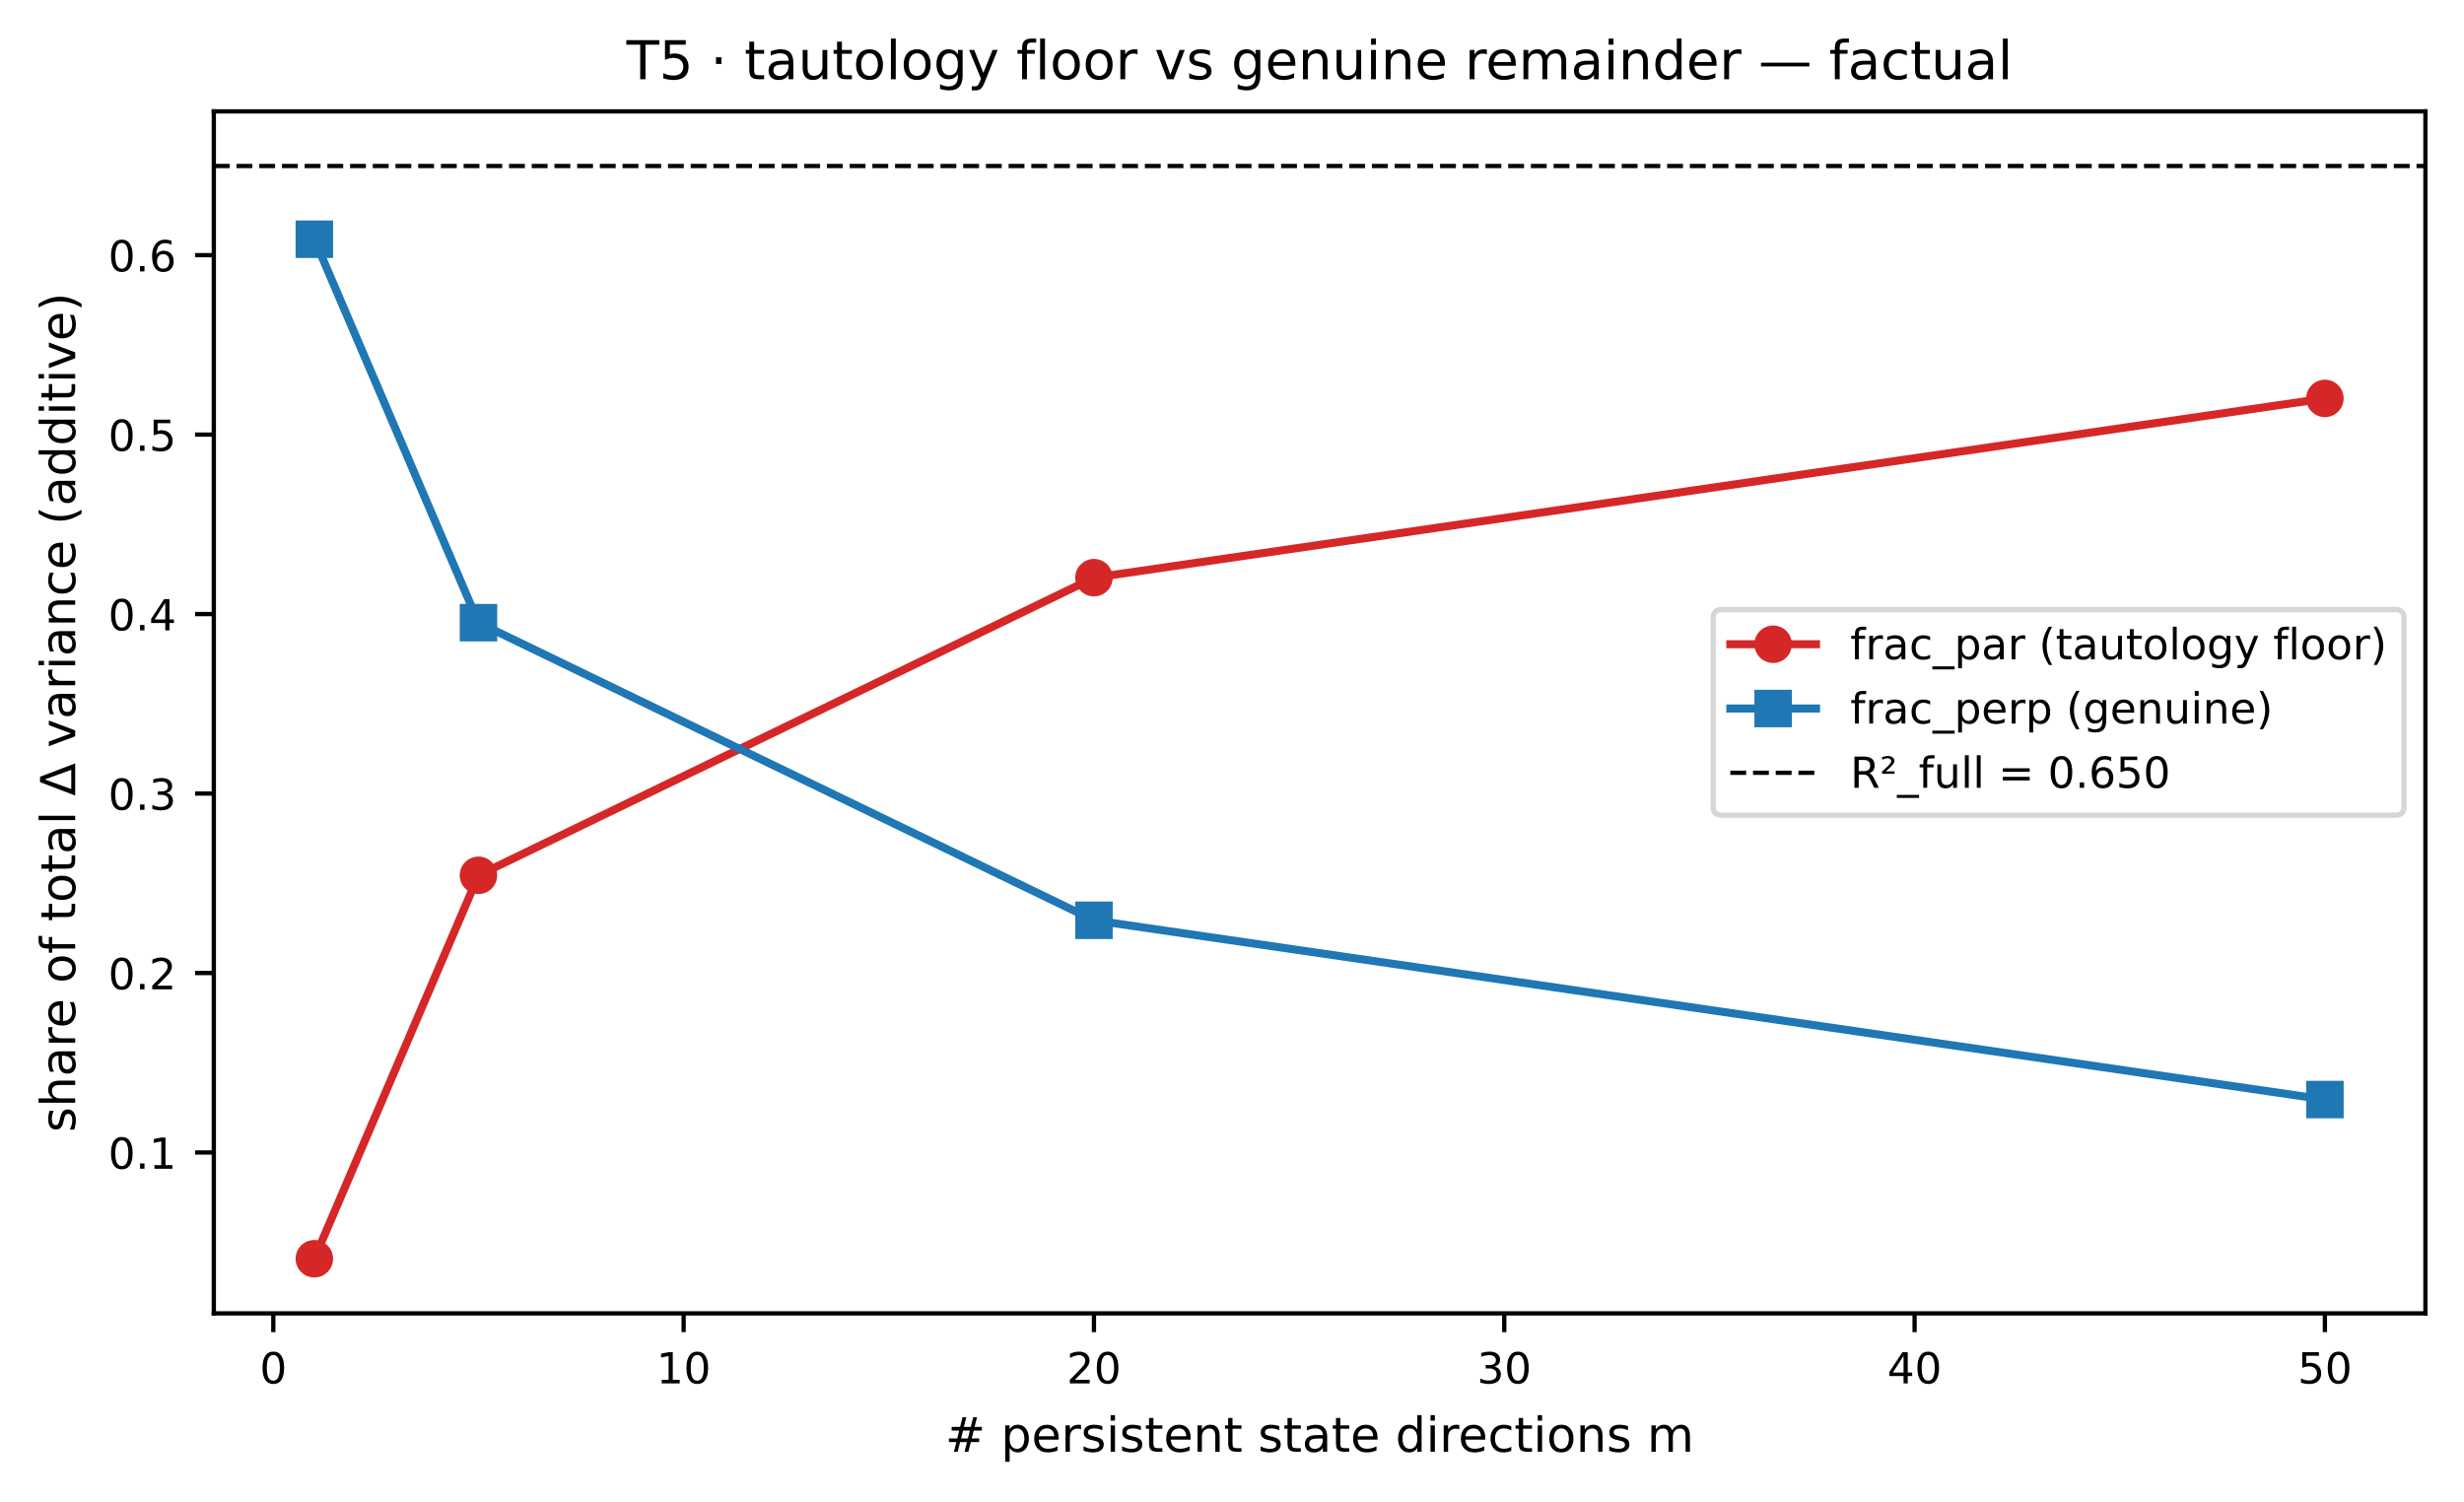
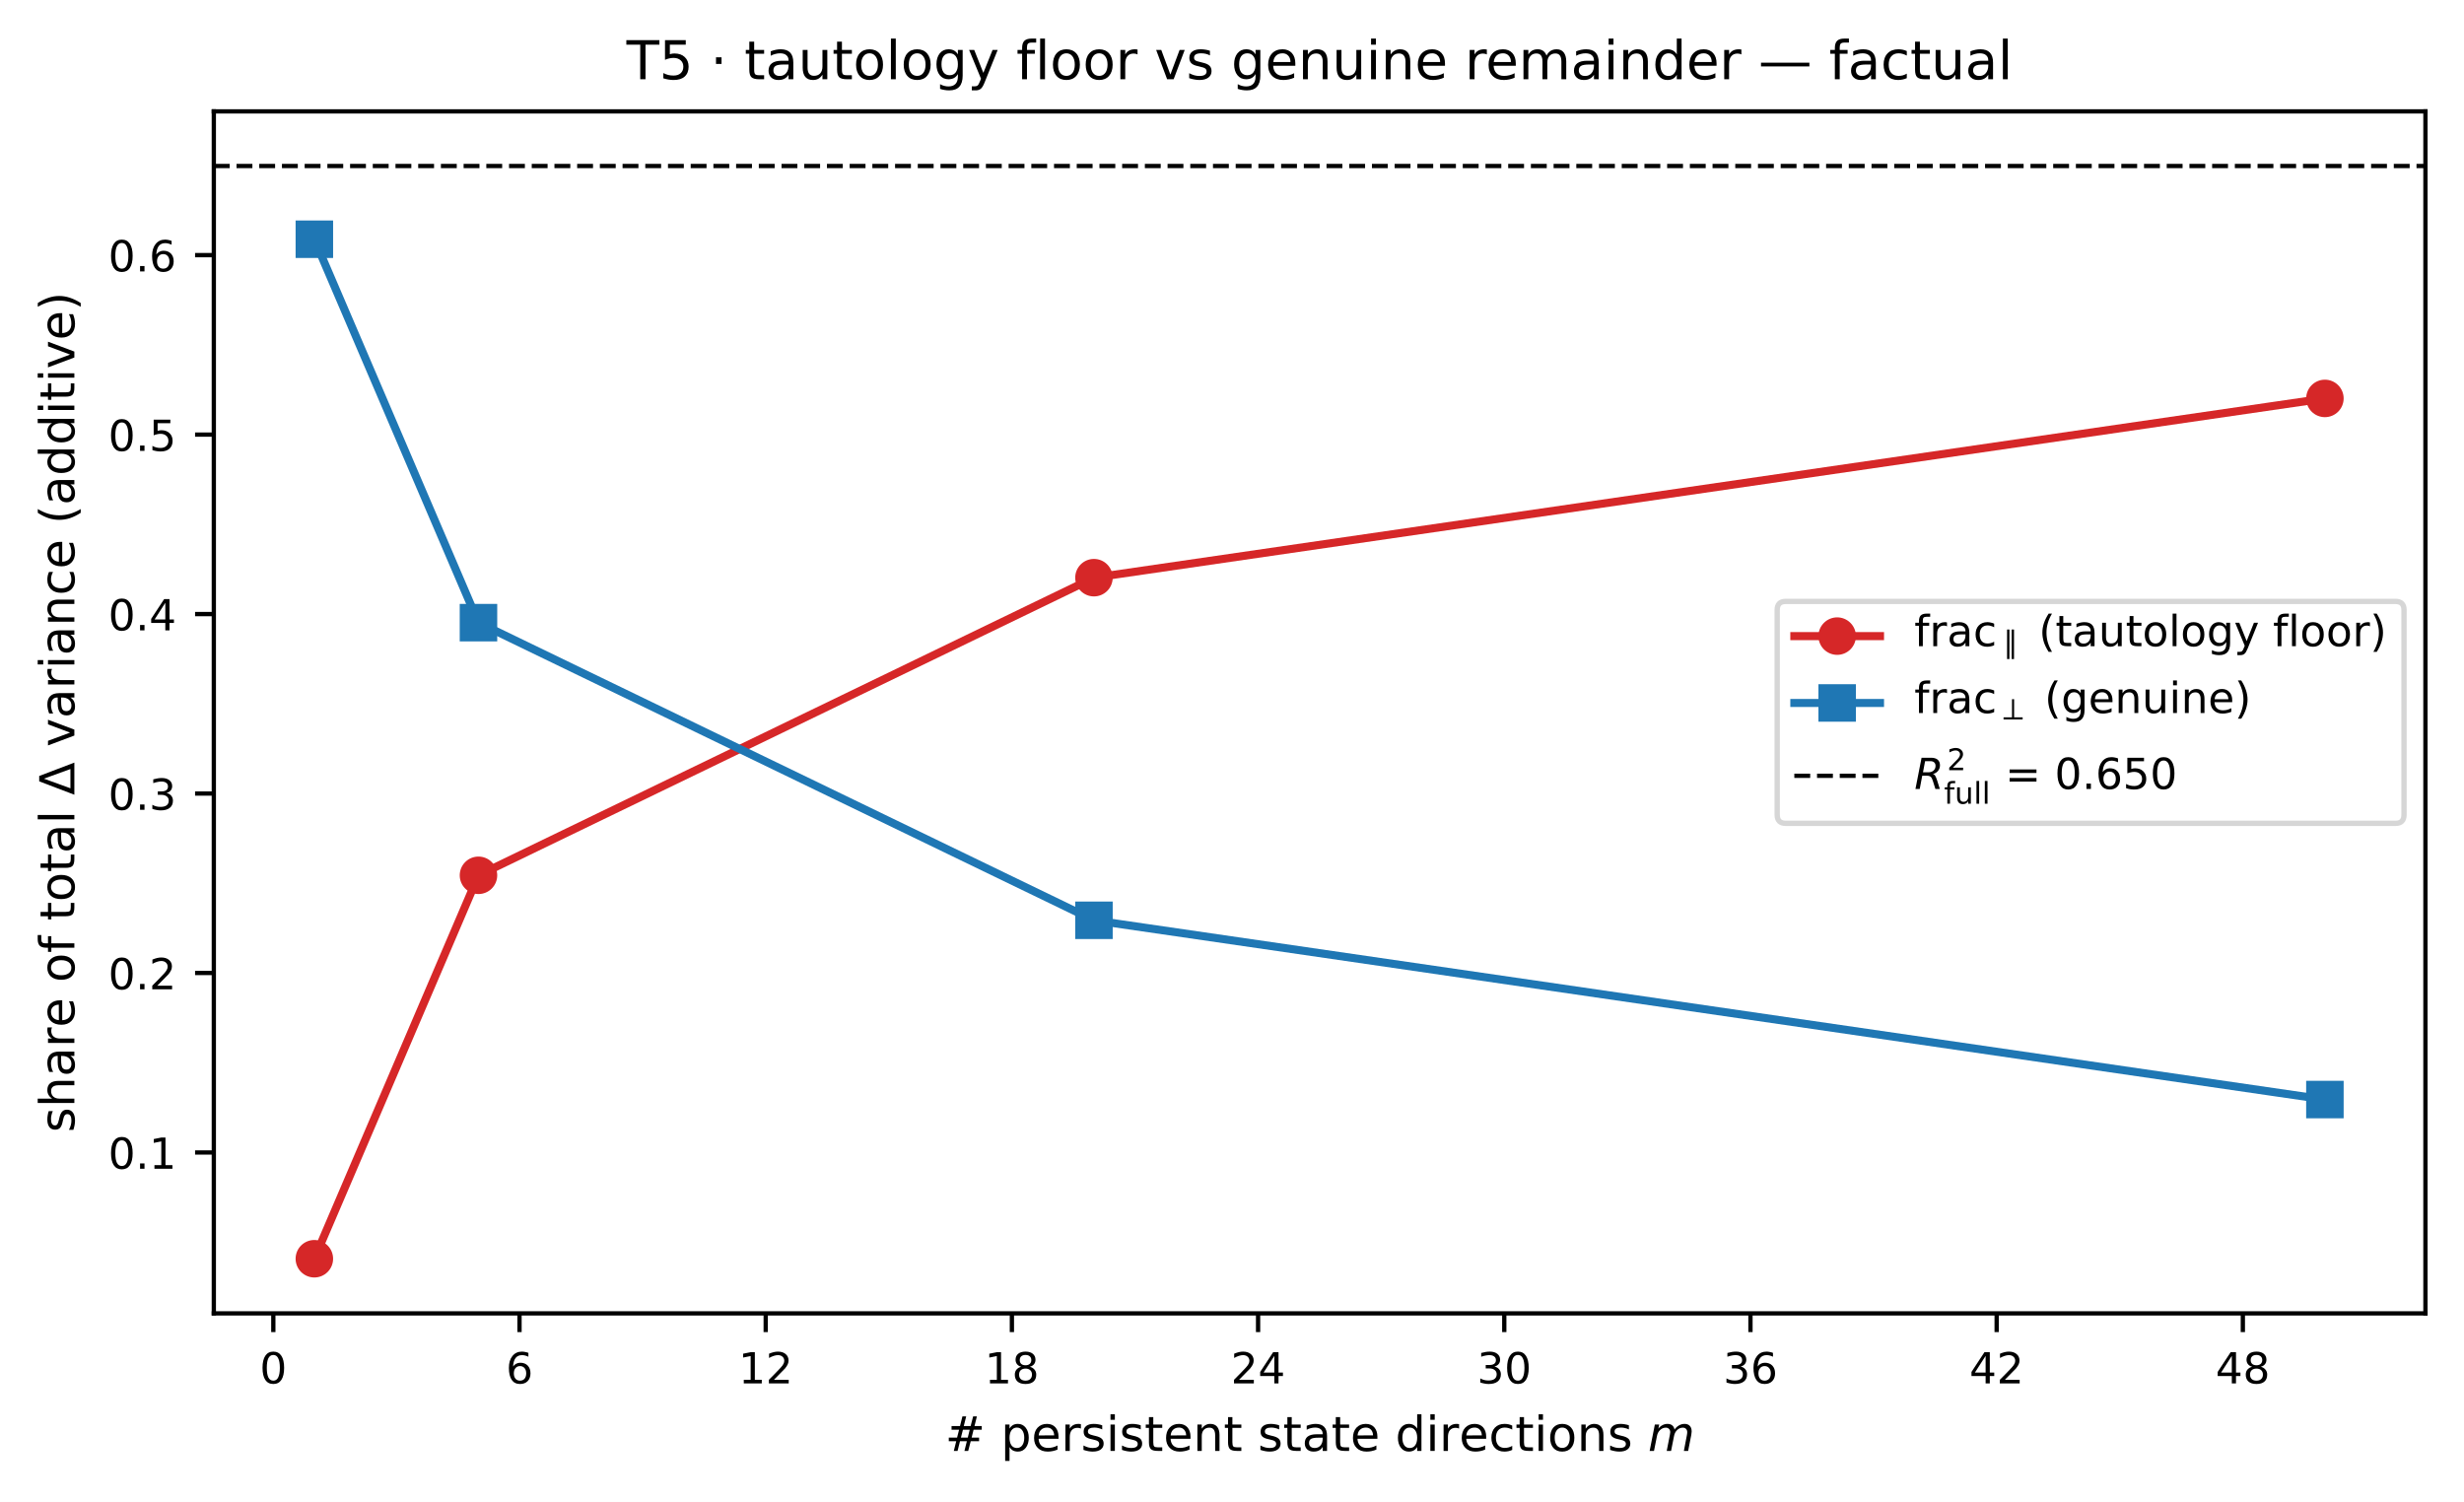
- <svg xmlns="http://www.w3.org/2000/svg" xmlns:xlink="http://www.w3.org/1999/xlink" width="460.07pt" height="280.439pt" viewBox="0 0 460.07 280.439" version="1.1">
+ <svg xmlns="http://www.w3.org/2000/svg" xmlns:xlink="http://www.w3.org/1999/xlink" width="460.072pt" height="280.441pt" viewBox="0 0 460.072 280.441" version="1.1">
  <defs>
    <style type="text/css">*{stroke-linejoin: round; stroke-linecap: butt}</style>
  </defs>
  <g id="figure_1">
    <g id="patch_1">
-       <path d="M 0 280.439  L 460.07 280.439  L 460.07 0  L 0 0  z " style="fill: #ffffff" />
+       <path d="M 0 280.441  L 460.072 280.441  L 460.072 0  L 0 0  z " style="fill: #ffffff" />
    </g>
    <g id="axes_1">
      <g id="patch_2">
-         <path d="M 39.923 245.239  L 452.87 245.239  L 452.87 20.798  L 39.923 20.798  z " style="fill: #ffffff" />
+         <path d="M 39.925 245.239  L 452.872 245.239  L 452.872 20.798  L 39.925 20.798  z " style="fill: #ffffff" />
      </g>
      <g id="matplotlib.axis_1">
        <g id="xtick_1">
          <g id="line2d_1">
            <defs>
              <path id="m513581c044" d="M 0 0  L 0 3.5  " style="stroke: #000000; stroke-width: 0.8" />
            </defs>
            <g>
-               <use xlink:href="#m513581c044" x="51.032" y="245.239" style="stroke: #000000; stroke-width: 0.8" />
+               <use xlink:href="#m513581c044" x="51.034" y="245.239" style="stroke: #000000; stroke-width: 0.8" />
            </g>
          </g>
          <g id="text_1">
-             <text style="font-size: 8px; font-family: 'DejaVu Sans', 'Bitstream Vera Sans', 'Computer Modern Sans Serif', 'Lucida Grande', 'Verdana', 'Geneva', 'Lucid', 'Arial', 'Helvetica', 'Avant Garde', sans-serif; text-anchor: middle" x="51.032" y="258.317" transform="rotate(-0 51.03217 258.3168)">0</text>
+             <text style="font-size: 8px; font-family: 'DejaVu Sans', 'Bitstream Vera Sans', 'Computer Modern Sans Serif', 'Lucida Grande', 'Verdana', 'Geneva', 'Lucid', 'Arial', 'Helvetica', 'Avant Garde', sans-serif; text-anchor: middle" x="51.034" y="258.317" transform="rotate(-0 51.03357 258.3168)">0</text>
          </g>
        </g>
        <g id="xtick_2">
          <g id="line2d_2">
            <g>
-               <use xlink:href="#m513581c044" x="127.646" y="245.239" style="stroke: #000000; stroke-width: 0.8" />
+               <use xlink:href="#m513581c044" x="97.002" y="245.239" style="stroke: #000000; stroke-width: 0.8" />
            </g>
          </g>
          <g id="text_2">
-             <text style="font-size: 8px; font-family: 'DejaVu Sans', 'Bitstream Vera Sans', 'Computer Modern Sans Serif', 'Lucida Grande', 'Verdana', 'Geneva', 'Lucid', 'Arial', 'Helvetica', 'Avant Garde', sans-serif; text-anchor: middle" x="127.646" y="258.317" transform="rotate(-0 127.6457 258.3168)">10</text>
+             <text style="font-size: 8px; font-family: 'DejaVu Sans', 'Bitstream Vera Sans', 'Computer Modern Sans Serif', 'Lucida Grande', 'Verdana', 'Geneva', 'Lucid', 'Arial', 'Helvetica', 'Avant Garde', sans-serif; text-anchor: middle" x="97.002" y="258.317" transform="rotate(-0 97.0017 258.3168)">6</text>
          </g>
        </g>
        <g id="xtick_3">
          <g id="line2d_3">
            <g>
-               <use xlink:href="#m513581c044" x="204.259" y="245.239" style="stroke: #000000; stroke-width: 0.8" />
+               <use xlink:href="#m513581c044" x="142.97" y="245.239" style="stroke: #000000; stroke-width: 0.8" />
            </g>
          </g>
          <g id="text_3">
-             <text style="font-size: 8px; font-family: 'DejaVu Sans', 'Bitstream Vera Sans', 'Computer Modern Sans Serif', 'Lucida Grande', 'Verdana', 'Geneva', 'Lucid', 'Arial', 'Helvetica', 'Avant Garde', sans-serif; text-anchor: middle" x="204.259" y="258.317" transform="rotate(-0 204.2592 258.3168)">20</text>
+             <text style="font-size: 8px; font-family: 'DejaVu Sans', 'Bitstream Vera Sans', 'Computer Modern Sans Serif', 'Lucida Grande', 'Verdana', 'Geneva', 'Lucid', 'Arial', 'Helvetica', 'Avant Garde', sans-serif; text-anchor: middle" x="142.97" y="258.317" transform="rotate(-0 142.9698 258.3168)">12</text>
          </g>
        </g>
        <g id="xtick_4">
          <g id="line2d_4">
            <g>
-               <use xlink:href="#m513581c044" x="280.873" y="245.239" style="stroke: #000000; stroke-width: 0.8" />
+               <use xlink:href="#m513581c044" x="188.938" y="245.239" style="stroke: #000000; stroke-width: 0.8" />
            </g>
          </g>
          <g id="text_4">
-             <text style="font-size: 8px; font-family: 'DejaVu Sans', 'Bitstream Vera Sans', 'Computer Modern Sans Serif', 'Lucida Grande', 'Verdana', 'Geneva', 'Lucid', 'Arial', 'Helvetica', 'Avant Garde', sans-serif; text-anchor: middle" x="280.873" y="258.317" transform="rotate(-0 280.8728 258.3168)">30</text>
+             <text style="font-size: 8px; font-family: 'DejaVu Sans', 'Bitstream Vera Sans', 'Computer Modern Sans Serif', 'Lucida Grande', 'Verdana', 'Geneva', 'Lucid', 'Arial', 'Helvetica', 'Avant Garde', sans-serif; text-anchor: middle" x="188.938" y="258.317" transform="rotate(-0 188.9379 258.3168)">18</text>
          </g>
        </g>
        <g id="xtick_5">
          <g id="line2d_5">
            <g>
-               <use xlink:href="#m513581c044" x="357.486" y="245.239" style="stroke: #000000; stroke-width: 0.8" />
+               <use xlink:href="#m513581c044" x="234.906" y="245.239" style="stroke: #000000; stroke-width: 0.8" />
            </g>
          </g>
          <g id="text_5">
-             <text style="font-size: 8px; font-family: 'DejaVu Sans', 'Bitstream Vera Sans', 'Computer Modern Sans Serif', 'Lucida Grande', 'Verdana', 'Geneva', 'Lucid', 'Arial', 'Helvetica', 'Avant Garde', sans-serif; text-anchor: middle" x="357.486" y="258.317" transform="rotate(-0 357.4863 258.3168)">40</text>
+             <text style="font-size: 8px; font-family: 'DejaVu Sans', 'Bitstream Vera Sans', 'Computer Modern Sans Serif', 'Lucida Grande', 'Verdana', 'Geneva', 'Lucid', 'Arial', 'Helvetica', 'Avant Garde', sans-serif; text-anchor: middle" x="234.906" y="258.317" transform="rotate(-0 234.9061 258.3168)">24</text>
          </g>
        </g>
        <g id="xtick_6">
          <g id="line2d_6">
            <g>
-               <use xlink:href="#m513581c044" x="434.1" y="245.239" style="stroke: #000000; stroke-width: 0.8" />
+               <use xlink:href="#m513581c044" x="280.874" y="245.239" style="stroke: #000000; stroke-width: 0.8" />
            </g>
          </g>
          <g id="text_6">
-             <text style="font-size: 8px; font-family: 'DejaVu Sans', 'Bitstream Vera Sans', 'Computer Modern Sans Serif', 'Lucida Grande', 'Verdana', 'Geneva', 'Lucid', 'Arial', 'Helvetica', 'Avant Garde', sans-serif; text-anchor: middle" x="434.1" y="258.317" transform="rotate(-0 434.0999 258.3168)">50</text>
-           </g>
-         </g>
-         <g id="text_7">
-           <text style="font-size: 9px; font-family: 'DejaVu Sans', 'Bitstream Vera Sans', 'Computer Modern Sans Serif', 'Lucida Grande', 'Verdana', 'Geneva', 'Lucid', 'Arial', 'Helvetica', 'Avant Garde', sans-serif; text-anchor: middle" x="246.397" y="271.077" transform="rotate(-0 246.3967 271.0773)"># persistent state directions m</text>
+             <text style="font-size: 8px; font-family: 'DejaVu Sans', 'Bitstream Vera Sans', 'Computer Modern Sans Serif', 'Lucida Grande', 'Verdana', 'Geneva', 'Lucid', 'Arial', 'Helvetica', 'Avant Garde', sans-serif; text-anchor: middle" x="280.874" y="258.317" transform="rotate(-0 280.8742 258.3168)">30</text>
+           </g>
+         </g>
+         <g id="xtick_7">
+           <g id="line2d_7">
+             <g>
+               <use xlink:href="#m513581c044" x="326.842" y="245.239" style="stroke: #000000; stroke-width: 0.8" />
+             </g>
+           </g>
+           <g id="text_7">
+             <text style="font-size: 8px; font-family: 'DejaVu Sans', 'Bitstream Vera Sans', 'Computer Modern Sans Serif', 'Lucida Grande', 'Verdana', 'Geneva', 'Lucid', 'Arial', 'Helvetica', 'Avant Garde', sans-serif; text-anchor: middle" x="326.842" y="258.317" transform="rotate(-0 326.8423 258.3168)">36</text>
+           </g>
+         </g>
+         <g id="xtick_8">
+           <g id="line2d_8">
+             <g>
+               <use xlink:href="#m513581c044" x="372.81" y="245.239" style="stroke: #000000; stroke-width: 0.8" />
+             </g>
+           </g>
+           <g id="text_8">
+             <text style="font-size: 8px; font-family: 'DejaVu Sans', 'Bitstream Vera Sans', 'Computer Modern Sans Serif', 'Lucida Grande', 'Verdana', 'Geneva', 'Lucid', 'Arial', 'Helvetica', 'Avant Garde', sans-serif; text-anchor: middle" x="372.81" y="258.317" transform="rotate(-0 372.8104 258.3168)">42</text>
+           </g>
+         </g>
+         <g id="xtick_9">
+           <g id="line2d_9">
+             <g>
+               <use xlink:href="#m513581c044" x="418.779" y="245.239" style="stroke: #000000; stroke-width: 0.8" />
+             </g>
+           </g>
+           <g id="text_9">
+             <text style="font-size: 8px; font-family: 'DejaVu Sans', 'Bitstream Vera Sans', 'Computer Modern Sans Serif', 'Lucida Grande', 'Verdana', 'Geneva', 'Lucid', 'Arial', 'Helvetica', 'Avant Garde', sans-serif; text-anchor: middle" x="418.779" y="258.317" transform="rotate(-0 418.7786 258.3168)">48</text>
+           </g>
+         </g>
+         <g id="text_10">
+           <g transform="translate(176.4681 271.0787)">
+             <text>
+               <tspan x="0" y="-0.156" style="font-size: 9px; font-family: 'DejaVu Sans'">#</tspan>
+               <tspan x="7.541" y="-0.156" style="font-size: 9px; font-family: 'DejaVu Sans'"> </tspan>
+               <tspan x="10.402" y="-0.156" style="font-size: 9px; font-family: 'DejaVu Sans'">p</tspan>
+               <tspan x="16.115" y="-0.156" style="font-size: 9px; font-family: 'DejaVu Sans'">e</tspan>
+               <tspan x="21.652" y="-0.156" style="font-size: 9px; font-family: 'DejaVu Sans'">r</tspan>
+               <tspan x="25.352" y="-0.156" style="font-size: 9px; font-family: 'DejaVu Sans'">s</tspan>
+               <tspan x="30.041" y="-0.156" style="font-size: 9px; font-family: 'DejaVu Sans'">i</tspan>
+               <tspan x="32.542" y="-0.156" style="font-size: 9px; font-family: 'DejaVu Sans'">s</tspan>
+               <tspan x="37.23" y="-0.156" style="font-size: 9px; font-family: 'DejaVu Sans'">t</tspan>
+               <tspan x="40.759" y="-0.156" style="font-size: 9px; font-family: 'DejaVu Sans'">e</tspan>
+               <tspan x="46.296" y="-0.156" style="font-size: 9px; font-family: 'DejaVu Sans'">n</tspan>
+               <tspan x="52" y="-0.156" style="font-size: 9px; font-family: 'DejaVu Sans'">t</tspan>
+               <tspan x="55.529" y="-0.156" style="font-size: 9px; font-family: 'DejaVu Sans'"> </tspan>
+               <tspan x="58.39" y="-0.156" style="font-size: 9px; font-family: 'DejaVu Sans'">s</tspan>
+               <tspan x="63.079" y="-0.156" style="font-size: 9px; font-family: 'DejaVu Sans'">t</tspan>
+               <tspan x="66.608" y="-0.156" style="font-size: 9px; font-family: 'DejaVu Sans'">a</tspan>
+               <tspan x="72.123" y="-0.156" style="font-size: 9px; font-family: 'DejaVu Sans'">t</tspan>
+               <tspan x="75.652" y="-0.156" style="font-size: 9px; font-family: 'DejaVu Sans'">e</tspan>
+               <tspan x="81.189" y="-0.156" style="font-size: 9px; font-family: 'DejaVu Sans'"> </tspan>
+               <tspan x="84.05" y="-0.156" style="font-size: 9px; font-family: 'DejaVu Sans'">d</tspan>
+               <tspan x="89.763" y="-0.156" style="font-size: 9px; font-family: 'DejaVu Sans'">i</tspan>
+               <tspan x="92.263" y="-0.156" style="font-size: 9px; font-family: 'DejaVu Sans'">r</tspan>
+               <tspan x="95.963" y="-0.156" style="font-size: 9px; font-family: 'DejaVu Sans'">e</tspan>
+               <tspan x="101.5" y="-0.156" style="font-size: 9px; font-family: 'DejaVu Sans'">c</tspan>
+               <tspan x="106.449" y="-0.156" style="font-size: 9px; font-family: 'DejaVu Sans'">t</tspan>
+               <tspan x="109.978" y="-0.156" style="font-size: 9px; font-family: 'DejaVu Sans'">i</tspan>
+               <tspan x="112.478" y="-0.156" style="font-size: 9px; font-family: 'DejaVu Sans'">o</tspan>
+               <tspan x="117.984" y="-0.156" style="font-size: 9px; font-family: 'DejaVu Sans'">n</tspan>
+               <tspan x="123.688" y="-0.156" style="font-size: 9px; font-family: 'DejaVu Sans'">s</tspan>
+               <tspan x="128.377" y="-0.156" style="font-size: 9px; font-family: 'DejaVu Sans'"> </tspan>
+               <tspan x="131.238" y="-0.156" style="font-style: oblique; font-size: 9px; font-family: 'DejaVu Sans'">m</tspan>
+             </text>
+           </g>
        </g>
      </g>
      <g id="matplotlib.axis_2">
        <g id="ytick_1">
-           <g id="line2d_7">
+           <g id="line2d_10">
            <defs>
              <path id="m32dd1cf0d6" d="M 0 0  L -3.5 0  " style="stroke: #000000; stroke-width: 0.8" />
            </defs>
            <g>
-               <use xlink:href="#m32dd1cf0d6" x="39.923" y="215.196" style="stroke: #000000; stroke-width: 0.8" />
-             </g>
-           </g>
-           <g id="text_8">
-             <text style="font-size: 8px; font-family: 'DejaVu Sans', 'Bitstream Vera Sans', 'Computer Modern Sans Serif', 'Lucida Grande', 'Verdana', 'Geneva', 'Lucid', 'Arial', 'Helvetica', 'Avant Garde', sans-serif; text-anchor: end" x="32.923" y="218.235" transform="rotate(-0 32.9232 218.2346)">0.1</text>
+               <use xlink:href="#m32dd1cf0d6" x="39.925" y="215.196" style="stroke: #000000; stroke-width: 0.8" />
+             </g>
+           </g>
+           <g id="text_11">
+             <text style="font-size: 8px; font-family: 'DejaVu Sans', 'Bitstream Vera Sans', 'Computer Modern Sans Serif', 'Lucida Grande', 'Verdana', 'Geneva', 'Lucid', 'Arial', 'Helvetica', 'Avant Garde', sans-serif; text-anchor: end" x="32.925" y="218.235" transform="rotate(-0 32.92461 218.2346)">0.1</text>
          </g>
        </g>
        <g id="ytick_2">
-           <g id="line2d_8">
-             <g>
-               <use xlink:href="#m32dd1cf0d6" x="39.923" y="181.684" style="stroke: #000000; stroke-width: 0.8" />
-             </g>
-           </g>
-           <g id="text_9">
-             <text style="font-size: 8px; font-family: 'DejaVu Sans', 'Bitstream Vera Sans', 'Computer Modern Sans Serif', 'Lucida Grande', 'Verdana', 'Geneva', 'Lucid', 'Arial', 'Helvetica', 'Avant Garde', sans-serif; text-anchor: end" x="32.923" y="184.723" transform="rotate(-0 32.9232 184.7234)">0.2</text>
+           <g id="line2d_11">
+             <g>
+               <use xlink:href="#m32dd1cf0d6" x="39.925" y="181.684" style="stroke: #000000; stroke-width: 0.8" />
+             </g>
+           </g>
+           <g id="text_12">
+             <text style="font-size: 8px; font-family: 'DejaVu Sans', 'Bitstream Vera Sans', 'Computer Modern Sans Serif', 'Lucida Grande', 'Verdana', 'Geneva', 'Lucid', 'Arial', 'Helvetica', 'Avant Garde', sans-serif; text-anchor: end" x="32.925" y="184.723" transform="rotate(-0 32.92461 184.7234)">0.2</text>
          </g>
        </g>
        <g id="ytick_3">
-           <g id="line2d_9">
-             <g>
-               <use xlink:href="#m32dd1cf0d6" x="39.923" y="148.173" style="stroke: #000000; stroke-width: 0.8" />
-             </g>
-           </g>
-           <g id="text_10">
-             <text style="font-size: 8px; font-family: 'DejaVu Sans', 'Bitstream Vera Sans', 'Computer Modern Sans Serif', 'Lucida Grande', 'Verdana', 'Geneva', 'Lucid', 'Arial', 'Helvetica', 'Avant Garde', sans-serif; text-anchor: end" x="32.923" y="151.212" transform="rotate(-0 32.9232 151.2123)">0.3</text>
+           <g id="line2d_12">
+             <g>
+               <use xlink:href="#m32dd1cf0d6" x="39.925" y="148.173" style="stroke: #000000; stroke-width: 0.8" />
+             </g>
+           </g>
+           <g id="text_13">
+             <text style="font-size: 8px; font-family: 'DejaVu Sans', 'Bitstream Vera Sans', 'Computer Modern Sans Serif', 'Lucida Grande', 'Verdana', 'Geneva', 'Lucid', 'Arial', 'Helvetica', 'Avant Garde', sans-serif; text-anchor: end" x="32.925" y="151.212" transform="rotate(-0 32.92461 151.2123)">0.3</text>
          </g>
        </g>
        <g id="ytick_4">
-           <g id="line2d_10">
-             <g>
-               <use xlink:href="#m32dd1cf0d6" x="39.923" y="114.662" style="stroke: #000000; stroke-width: 0.8" />
-             </g>
-           </g>
-           <g id="text_11">
-             <text style="font-size: 8px; font-family: 'DejaVu Sans', 'Bitstream Vera Sans', 'Computer Modern Sans Serif', 'Lucida Grande', 'Verdana', 'Geneva', 'Lucid', 'Arial', 'Helvetica', 'Avant Garde', sans-serif; text-anchor: end" x="32.923" y="117.701" transform="rotate(-0 32.9232 117.7012)">0.4</text>
+           <g id="line2d_13">
+             <g>
+               <use xlink:href="#m32dd1cf0d6" x="39.925" y="114.662" style="stroke: #000000; stroke-width: 0.8" />
+             </g>
+           </g>
+           <g id="text_14">
+             <text style="font-size: 8px; font-family: 'DejaVu Sans', 'Bitstream Vera Sans', 'Computer Modern Sans Serif', 'Lucida Grande', 'Verdana', 'Geneva', 'Lucid', 'Arial', 'Helvetica', 'Avant Garde', sans-serif; text-anchor: end" x="32.925" y="117.701" transform="rotate(-0 32.92461 117.7012)">0.4</text>
          </g>
        </g>
        <g id="ytick_5">
-           <g id="line2d_11">
-             <g>
-               <use xlink:href="#m32dd1cf0d6" x="39.923" y="81.151" style="stroke: #000000; stroke-width: 0.8" />
-             </g>
-           </g>
-           <g id="text_12">
-             <text style="font-size: 8px; font-family: 'DejaVu Sans', 'Bitstream Vera Sans', 'Computer Modern Sans Serif', 'Lucida Grande', 'Verdana', 'Geneva', 'Lucid', 'Arial', 'Helvetica', 'Avant Garde', sans-serif; text-anchor: end" x="32.923" y="84.19" transform="rotate(-0 32.9232 84.19001)">0.5</text>
+           <g id="line2d_14">
+             <g>
+               <use xlink:href="#m32dd1cf0d6" x="39.925" y="81.151" style="stroke: #000000; stroke-width: 0.8" />
+             </g>
+           </g>
+           <g id="text_15">
+             <text style="font-size: 8px; font-family: 'DejaVu Sans', 'Bitstream Vera Sans', 'Computer Modern Sans Serif', 'Lucida Grande', 'Verdana', 'Geneva', 'Lucid', 'Arial', 'Helvetica', 'Avant Garde', sans-serif; text-anchor: end" x="32.925" y="84.19" transform="rotate(-0 32.92461 84.19001)">0.5</text>
          </g>
        </g>
        <g id="ytick_6">
-           <g id="line2d_12">
-             <g>
-               <use xlink:href="#m32dd1cf0d6" x="39.923" y="47.64" style="stroke: #000000; stroke-width: 0.8" />
-             </g>
-           </g>
-           <g id="text_13">
-             <text style="font-size: 8px; font-family: 'DejaVu Sans', 'Bitstream Vera Sans', 'Computer Modern Sans Serif', 'Lucida Grande', 'Verdana', 'Geneva', 'Lucid', 'Arial', 'Helvetica', 'Avant Garde', sans-serif; text-anchor: end" x="32.923" y="50.679" transform="rotate(-0 32.9232 50.67887)">0.6</text>
-           </g>
-         </g>
-         <g id="text_14">
-           <text style="font-size: 9px; font-family: 'DejaVu Sans', 'Bitstream Vera Sans', 'Computer Modern Sans Serif', 'Lucida Grande', 'Verdana', 'Geneva', 'Lucid', 'Arial', 'Helvetica', 'Avant Garde', sans-serif; text-anchor: middle" x="14.039" y="133.019" transform="rotate(-90 14.03859 133.0186)">share of total Δ variance (additive)</text>
-         </g>
-       </g>
-       <g id="line2d_13">
-         <path d="M 58.694 235.037  L 89.339 163.441  L 204.259 107.866  L 434.1 74.395  " clip-path="url(#p63bb4e5fd6)" style="fill: none; stroke: #d62728; stroke-width: 1.5; stroke-linecap: square" />
+           <g id="line2d_15">
+             <g>
+               <use xlink:href="#m32dd1cf0d6" x="39.925" y="47.64" style="stroke: #000000; stroke-width: 0.8" />
+             </g>
+           </g>
+           <g id="text_16">
+             <text style="font-size: 8px; font-family: 'DejaVu Sans', 'Bitstream Vera Sans', 'Computer Modern Sans Serif', 'Lucida Grande', 'Verdana', 'Geneva', 'Lucid', 'Arial', 'Helvetica', 'Avant Garde', sans-serif; text-anchor: end" x="32.925" y="50.679" transform="rotate(-0 32.92461 50.67887)">0.6</text>
+           </g>
+         </g>
+         <g id="text_17">
+           <g transform="translate(14.04 211.4536) rotate(-90)">
+             <text>
+               <tspan x="0" y="-0.156" style="font-size: 9px; font-family: 'DejaVu Sans'">s</tspan>
+               <tspan x="4.689" y="-0.156" style="font-size: 9px; font-family: 'DejaVu Sans'">h</tspan>
+               <tspan x="10.393" y="-0.156" style="font-size: 9px; font-family: 'DejaVu Sans'">a</tspan>
+               <tspan x="15.908" y="-0.156" style="font-size: 9px; font-family: 'DejaVu Sans'">r</tspan>
+               <tspan x="19.608" y="-0.156" style="font-size: 9px; font-family: 'DejaVu Sans'">e</tspan>
+               <tspan x="25.146" y="-0.156" style="font-size: 9px; font-family: 'DejaVu Sans'"> </tspan>
+               <tspan x="28.006" y="-0.156" style="font-size: 9px; font-family: 'DejaVu Sans'">o</tspan>
+               <tspan x="33.513" y="-0.156" style="font-size: 9px; font-family: 'DejaVu Sans'">f</tspan>
+               <tspan x="36.681" y="-0.156" style="font-size: 9px; font-family: 'DejaVu Sans'"> </tspan>
+               <tspan x="39.542" y="-0.156" style="font-size: 9px; font-family: 'DejaVu Sans'">t</tspan>
+               <tspan x="43.071" y="-0.156" style="font-size: 9px; font-family: 'DejaVu Sans'">o</tspan>
+               <tspan x="48.577" y="-0.156" style="font-size: 9px; font-family: 'DejaVu Sans'">t</tspan>
+               <tspan x="52.106" y="-0.156" style="font-size: 9px; font-family: 'DejaVu Sans'">a</tspan>
+               <tspan x="57.621" y="-0.156" style="font-size: 9px; font-family: 'DejaVu Sans'">l</tspan>
+               <tspan x="60.122" y="-0.156" style="font-size: 9px; font-family: 'DejaVu Sans'"> </tspan>
+               <tspan x="62.982" y="-0.156" style="font-size: 9px; font-family: 'DejaVu Sans'">Δ</tspan>
+               <tspan x="69.139" y="-0.156" style="font-size: 9px; font-family: 'DejaVu Sans'"> </tspan>
+               <tspan x="72" y="-0.156" style="font-size: 9px; font-family: 'DejaVu Sans'">v</tspan>
+               <tspan x="77.326" y="-0.156" style="font-size: 9px; font-family: 'DejaVu Sans'">a</tspan>
+               <tspan x="82.841" y="-0.156" style="font-size: 9px; font-family: 'DejaVu Sans'">r</tspan>
+               <tspan x="86.542" y="-0.156" style="font-size: 9px; font-family: 'DejaVu Sans'">i</tspan>
+               <tspan x="89.042" y="-0.156" style="font-size: 9px; font-family: 'DejaVu Sans'">a</tspan>
+               <tspan x="94.557" y="-0.156" style="font-size: 9px; font-family: 'DejaVu Sans'">n</tspan>
+               <tspan x="100.261" y="-0.156" style="font-size: 9px; font-family: 'DejaVu Sans'">c</tspan>
+               <tspan x="105.209" y="-0.156" style="font-size: 9px; font-family: 'DejaVu Sans'">e</tspan>
+               <tspan x="110.747" y="-0.156" style="font-size: 9px; font-family: 'DejaVu Sans'"> </tspan>
+               <tspan x="113.607" y="-0.156" style="font-size: 9px; font-family: 'DejaVu Sans'">(</tspan>
+               <tspan x="117.119" y="-0.156" style="font-size: 9px; font-family: 'DejaVu Sans'">a</tspan>
+               <tspan x="122.634" y="-0.156" style="font-size: 9px; font-family: 'DejaVu Sans'">d</tspan>
+               <tspan x="128.347" y="-0.156" style="font-size: 9px; font-family: 'DejaVu Sans'">d</tspan>
+               <tspan x="134.06" y="-0.156" style="font-size: 9px; font-family: 'DejaVu Sans'">i</tspan>
+               <tspan x="136.56" y="-0.156" style="font-size: 9px; font-family: 'DejaVu Sans'">t</tspan>
+               <tspan x="140.089" y="-0.156" style="font-size: 9px; font-family: 'DejaVu Sans'">i</tspan>
+               <tspan x="142.589" y="-0.156" style="font-size: 9px; font-family: 'DejaVu Sans'">v</tspan>
+               <tspan x="147.916" y="-0.156" style="font-size: 9px; font-family: 'DejaVu Sans'">e</tspan>
+               <tspan x="153.453" y="-0.156" style="font-size: 9px; font-family: 'DejaVu Sans'">)</tspan>
+             </text>
+           </g>
+         </g>
+       </g>
+       <g id="line2d_16">
+         <path d="M 58.695 235.037  L 89.34 163.441  L 204.261 107.866  L 434.101 74.395  " clip-path="url(#p4e848c7f0f)" style="fill: none; stroke: #d62728; stroke-width: 1.5; stroke-linecap: square" />
        <defs>
          <path id="m86b4db3403" d="M 0 3  C 0.796 3 1.559 2.684 2.121 2.121  C 2.684 1.559 3 0.796 3 0  C 3 -0.796 2.684 -1.559 2.121 -2.121  C 1.559 -2.684 0.796 -3 0 -3  C -0.796 -3 -1.559 -2.684 -2.121 -2.121  C -2.684 -1.559 -3 -0.796 -3 0  C -3 0.796 -2.684 1.559 -2.121 2.121  C -1.559 2.684 -0.796 3 0 3  z " style="stroke: #d62728" />
        </defs>
-         <g clip-path="url(#p63bb4e5fd6)">
-           <use xlink:href="#m86b4db3403" x="58.694" y="235.037" style="fill: #d62728; stroke: #d62728" />
-           <use xlink:href="#m86b4db3403" x="89.339" y="163.441" style="fill: #d62728; stroke: #d62728" />
-           <use xlink:href="#m86b4db3403" x="204.259" y="107.866" style="fill: #d62728; stroke: #d62728" />
-           <use xlink:href="#m86b4db3403" x="434.1" y="74.395" style="fill: #d62728; stroke: #d62728" />
-         </g>
-       </g>
-       <g id="line2d_14">
-         <path d="M 58.694 44.67  L 89.339 116.265  L 204.259 171.841  L 434.1 205.312  " clip-path="url(#p63bb4e5fd6)" style="fill: none; stroke: #1f77b4; stroke-width: 1.5; stroke-linecap: square" />
+         <g clip-path="url(#p4e848c7f0f)">
+           <use xlink:href="#m86b4db3403" x="58.695" y="235.037" style="fill: #d62728; stroke: #d62728" />
+           <use xlink:href="#m86b4db3403" x="89.34" y="163.441" style="fill: #d62728; stroke: #d62728" />
+           <use xlink:href="#m86b4db3403" x="204.261" y="107.866" style="fill: #d62728; stroke: #d62728" />
+           <use xlink:href="#m86b4db3403" x="434.101" y="74.395" style="fill: #d62728; stroke: #d62728" />
+         </g>
+       </g>
+       <g id="line2d_17">
+         <path d="M 58.695 44.67  L 89.34 116.265  L 204.261 171.841  L 434.101 205.312  " clip-path="url(#p4e848c7f0f)" style="fill: none; stroke: #1f77b4; stroke-width: 1.5; stroke-linecap: square" />
        <defs>
          <path id="m3a4099925d" d="M -3 3  L 3 3  L 3 -3  L -3 -3  z " style="stroke: #1f77b4; stroke-linejoin: miter" />
        </defs>
-         <g clip-path="url(#p63bb4e5fd6)">
-           <use xlink:href="#m3a4099925d" x="58.694" y="44.67" style="fill: #1f77b4; stroke: #1f77b4; stroke-linejoin: miter" />
-           <use xlink:href="#m3a4099925d" x="89.339" y="116.265" style="fill: #1f77b4; stroke: #1f77b4; stroke-linejoin: miter" />
-           <use xlink:href="#m3a4099925d" x="204.259" y="171.841" style="fill: #1f77b4; stroke: #1f77b4; stroke-linejoin: miter" />
-           <use xlink:href="#m3a4099925d" x="434.1" y="205.312" style="fill: #1f77b4; stroke: #1f77b4; stroke-linejoin: miter" />
-         </g>
-       </g>
-       <g id="line2d_15">
-         <path d="M 39.923 31  L 452.87 31  " clip-path="url(#p63bb4e5fd6)" style="fill: none; stroke-dasharray: 2.96,1.28; stroke-dashoffset: 0; stroke: #000000; stroke-width: 0.8" />
+         <g clip-path="url(#p4e848c7f0f)">
+           <use xlink:href="#m3a4099925d" x="58.695" y="44.67" style="fill: #1f77b4; stroke: #1f77b4; stroke-linejoin: miter" />
+           <use xlink:href="#m3a4099925d" x="89.34" y="116.265" style="fill: #1f77b4; stroke: #1f77b4; stroke-linejoin: miter" />
+           <use xlink:href="#m3a4099925d" x="204.261" y="171.841" style="fill: #1f77b4; stroke: #1f77b4; stroke-linejoin: miter" />
+           <use xlink:href="#m3a4099925d" x="434.101" y="205.312" style="fill: #1f77b4; stroke: #1f77b4; stroke-linejoin: miter" />
+         </g>
+       </g>
+       <g id="line2d_18">
+         <path d="M 39.925 31  L 452.872 31  " clip-path="url(#p4e848c7f0f)" style="fill: none; stroke-dasharray: 2.96,1.28; stroke-dashoffset: 0; stroke: #000000; stroke-width: 0.8" />
      </g>
      <g id="patch_3">
-         <path d="M 39.923 245.239  L 39.923 20.798  " style="fill: none; stroke: #000000; stroke-width: 0.8; stroke-linejoin: miter; stroke-linecap: square" />
+         <path d="M 39.925 245.239  L 39.925 20.798  " style="fill: none; stroke: #000000; stroke-width: 0.8; stroke-linejoin: miter; stroke-linecap: square" />
      </g>
      <g id="patch_4">
-         <path d="M 452.87 245.239  L 452.87 20.798  " style="fill: none; stroke: #000000; stroke-width: 0.8; stroke-linejoin: miter; stroke-linecap: square" />
+         <path d="M 452.872 245.239  L 452.872 20.798  " style="fill: none; stroke: #000000; stroke-width: 0.8; stroke-linejoin: miter; stroke-linecap: square" />
      </g>
      <g id="patch_5">
-         <path d="M 39.923 245.239  L 452.87 245.239  " style="fill: none; stroke: #000000; stroke-width: 0.8; stroke-linejoin: miter; stroke-linecap: square" />
+         <path d="M 39.925 245.239  L 452.872 245.239  " style="fill: none; stroke: #000000; stroke-width: 0.8; stroke-linejoin: miter; stroke-linecap: square" />
      </g>
      <g id="patch_6">
-         <path d="M 39.923 20.798  L 452.87 20.798  " style="fill: none; stroke: #000000; stroke-width: 0.8; stroke-linejoin: miter; stroke-linecap: square" />
-       </g>
-       <g id="text_15">
-         <text style="font-size: 10px; font-family: 'DejaVu Sans', 'Bitstream Vera Sans', 'Computer Modern Sans Serif', 'Lucida Grande', 'Verdana', 'Geneva', 'Lucid', 'Arial', 'Helvetica', 'Avant Garde', sans-serif; text-anchor: middle" x="246.397" y="14.798" transform="rotate(-0 246.3967 14.79844)">T5 · tautology floor vs genuine remainder — factual</text>
+         <path d="M 39.925 20.798  L 452.872 20.798  " style="fill: none; stroke: #000000; stroke-width: 0.8; stroke-linejoin: miter; stroke-linecap: square" />
+       </g>
+       <g id="text_18">
+         <text style="font-size: 10px; font-family: 'DejaVu Sans', 'Bitstream Vera Sans', 'Computer Modern Sans Serif', 'Lucida Grande', 'Verdana', 'Geneva', 'Lucid', 'Arial', 'Helvetica', 'Avant Garde', sans-serif; text-anchor: middle" x="246.398" y="14.798" transform="rotate(-0 246.3981 14.79844)">T5 · tautology floor vs genuine remainder — factual</text>
      </g>
      <g id="legend_1">
        <g id="patch_7">
-           <path d="M 321.478 152.219  L 447.27 152.219  Q 448.87 152.219 448.87 150.619  L 448.87 115.418  Q 448.87 113.818 447.27 113.818  L 321.478 113.818  Q 319.878 113.818 319.878 115.418  L 319.878 150.619  Q 319.878 152.219 321.478 152.219  z " style="fill: #ffffff; opacity: 0.8; stroke: #cccccc; stroke-linejoin: miter" />
-         </g>
-         <g id="line2d_16">
-           <path d="M 323.078 120.296  L 331.078 120.296  L 339.078 120.296  " style="fill: none; stroke: #d62728; stroke-width: 1.5; stroke-linecap: square" />
+           <path d="M 333.432 153.739  L 447.272 153.739  Q 448.872 153.739 448.872 152.139  L 448.872 113.898  Q 448.872 112.298 447.272 112.298  L 333.432 112.298  Q 331.832 112.298 331.832 113.898  L 331.832 152.139  Q 331.832 153.739 333.432 153.739  z " style="fill: #ffffff; opacity: 0.8; stroke: #cccccc; stroke-linejoin: miter" />
+         </g>
+         <g id="line2d_19">
+           <path d="M 335.032 118.778  L 343.032 118.778  L 351.032 118.778  " style="fill: none; stroke: #d62728; stroke-width: 1.5; stroke-linecap: square" />
          <g>
-             <use xlink:href="#m86b4db3403" x="331.078" y="120.296" style="fill: #d62728; stroke: #d62728" />
-           </g>
-         </g>
-         <g id="text_16">
-           <text style="font-size: 8px; font-family: 'DejaVu Sans', 'Bitstream Vera Sans', 'Computer Modern Sans Serif', 'Lucida Grande', 'Verdana', 'Geneva', 'Lucid', 'Arial', 'Helvetica', 'Avant Garde', sans-serif; text-anchor: start" x="345.478" y="123.096" transform="rotate(-0 345.4777 123.0964)">frac_par (tautology floor)</text>
-         </g>
-         <g id="line2d_17">
-           <path d="M 323.078 132.297  L 331.078 132.297  L 339.078 132.297  " style="fill: none; stroke: #1f77b4; stroke-width: 1.5; stroke-linecap: square" />
+             <use xlink:href="#m86b4db3403" x="343.032" y="118.778" style="fill: #d62728; stroke: #d62728" />
+           </g>
+         </g>
+         <g id="text_19">
+           <g transform="translate(357.4316 121.5776)">
+             <text>
+               <tspan x="0" y="-0.922" style="font-size: 8px; font-family: 'DejaVu Sans'">f</tspan>
+               <tspan x="2.816" y="-0.922" style="font-size: 8px; font-family: 'DejaVu Sans'">r</tspan>
+               <tspan x="6.105" y="-0.922" style="font-size: 8px; font-family: 'DejaVu Sans'">a</tspan>
+               <tspan x="11.008" y="-0.922" style="font-size: 8px; font-family: 'DejaVu Sans'">c</tspan>
+               <tspan x="20.684" y="-0.922" style="font-size: 8px; font-family: 'DejaVu Sans'"> </tspan>
+               <tspan x="23.227" y="-0.922" style="font-size: 8px; font-family: 'DejaVu Sans'">(</tspan>
+               <tspan x="26.348" y="-0.922" style="font-size: 8px; font-family: 'DejaVu Sans'">t</tspan>
+               <tspan x="29.484" y="-0.922" style="font-size: 8px; font-family: 'DejaVu Sans'">a</tspan>
+               <tspan x="34.387" y="-0.922" style="font-size: 8px; font-family: 'DejaVu Sans'">u</tspan>
+               <tspan x="39.457" y="-0.922" style="font-size: 8px; font-family: 'DejaVu Sans'">t</tspan>
+               <tspan x="42.594" y="-0.922" style="font-size: 8px; font-family: 'DejaVu Sans'">o</tspan>
+               <tspan x="47.488" y="-0.922" style="font-size: 8px; font-family: 'DejaVu Sans'">l</tspan>
+               <tspan x="49.711" y="-0.922" style="font-size: 8px; font-family: 'DejaVu Sans'">o</tspan>
+               <tspan x="54.605" y="-0.922" style="font-size: 8px; font-family: 'DejaVu Sans'">g</tspan>
+               <tspan x="59.684" y="-0.922" style="font-size: 8px; font-family: 'DejaVu Sans'">y</tspan>
+               <tspan x="64.418" y="-0.922" style="font-size: 8px; font-family: 'DejaVu Sans'"> </tspan>
+               <tspan x="66.961" y="-0.922" style="font-size: 8px; font-family: 'DejaVu Sans'">f</tspan>
+               <tspan x="69.777" y="-0.922" style="font-size: 8px; font-family: 'DejaVu Sans'">l</tspan>
+               <tspan x="72" y="-0.922" style="font-size: 8px; font-family: 'DejaVu Sans'">o</tspan>
+               <tspan x="76.895" y="-0.922" style="font-size: 8px; font-family: 'DejaVu Sans'">o</tspan>
+               <tspan x="81.789" y="-0.922" style="font-size: 8px; font-family: 'DejaVu Sans'">r</tspan>
+               <tspan x="85.078" y="-0.922" style="font-size: 8px; font-family: 'DejaVu Sans'">)</tspan>
+               <tspan x="16.574" y="0.278" style="font-size: 5.6px; font-family: 'DejaVu Sans'">∥</tspan>
+             </text>
+           </g>
+         </g>
+         <g id="line2d_20">
+           <path d="M 335.032 131.258  L 343.032 131.258  L 351.032 131.258  " style="fill: none; stroke: #1f77b4; stroke-width: 1.5; stroke-linecap: square" />
          <g>
-             <use xlink:href="#m3a4099925d" x="331.078" y="132.297" style="fill: #1f77b4; stroke: #1f77b4; stroke-linejoin: miter" />
-           </g>
-         </g>
-         <g id="text_17">
-           <text style="font-size: 8px; font-family: 'DejaVu Sans', 'Bitstream Vera Sans', 'Computer Modern Sans Serif', 'Lucida Grande', 'Verdana', 'Geneva', 'Lucid', 'Arial', 'Helvetica', 'Avant Garde', sans-serif; text-anchor: start" x="345.478" y="135.097" transform="rotate(-0 345.4777 135.097)">frac_perp (genuine)</text>
-         </g>
-         <g id="line2d_18">
-           <path d="M 323.078 144.298  L 331.078 144.298  L 339.078 144.298  " style="fill: none; stroke-dasharray: 2.96,1.28; stroke-dashoffset: 0; stroke: #000000; stroke-width: 0.8" />
-         </g>
-         <g id="text_18">
-           <text style="font-size: 8px; font-family: 'DejaVu Sans', 'Bitstream Vera Sans', 'Computer Modern Sans Serif', 'Lucida Grande', 'Verdana', 'Geneva', 'Lucid', 'Arial', 'Helvetica', 'Avant Garde', sans-serif; text-anchor: start" x="345.478" y="147.098" transform="rotate(-0 345.4777 147.0976)">R²_full = 0.650</text>
+             <use xlink:href="#m3a4099925d" x="343.032" y="131.258" style="fill: #1f77b4; stroke: #1f77b4; stroke-linejoin: miter" />
+           </g>
+         </g>
+         <g id="text_20">
+           <g transform="translate(357.4316 134.0576)">
+             <text>
+               <tspan x="0" y="-0.922" style="font-size: 8px; font-family: 'DejaVu Sans'">f</tspan>
+               <tspan x="2.816" y="-0.922" style="font-size: 8px; font-family: 'DejaVu Sans'">r</tspan>
+               <tspan x="6.105" y="-0.922" style="font-size: 8px; font-family: 'DejaVu Sans'">a</tspan>
+               <tspan x="11.008" y="-0.922" style="font-size: 8px; font-family: 'DejaVu Sans'">c</tspan>
+               <tspan x="21.764" y="-0.922" style="font-size: 8px; font-family: 'DejaVu Sans'"> </tspan>
+               <tspan x="24.307" y="-0.922" style="font-size: 8px; font-family: 'DejaVu Sans'">(</tspan>
+               <tspan x="27.428" y="-0.922" style="font-size: 8px; font-family: 'DejaVu Sans'">g</tspan>
+               <tspan x="32.507" y="-0.922" style="font-size: 8px; font-family: 'DejaVu Sans'">e</tspan>
+               <tspan x="37.428" y="-0.922" style="font-size: 8px; font-family: 'DejaVu Sans'">n</tspan>
+               <tspan x="42.499" y="-0.922" style="font-size: 8px; font-family: 'DejaVu Sans'">u</tspan>
+               <tspan x="47.569" y="-0.922" style="font-size: 8px; font-family: 'DejaVu Sans'">i</tspan>
+               <tspan x="49.792" y="-0.922" style="font-size: 8px; font-family: 'DejaVu Sans'">n</tspan>
+               <tspan x="54.862" y="-0.922" style="font-size: 8px; font-family: 'DejaVu Sans'">e</tspan>
+               <tspan x="59.784" y="-0.922" style="font-size: 8px; font-family: 'DejaVu Sans'">)</tspan>
+               <tspan x="16.574" y="0.278" style="font-size: 5.6px; font-family: 'STIXGeneral'">⟂</tspan>
+             </text>
+           </g>
+         </g>
+         <g id="line2d_21">
+           <path d="M 335.032 144.859  L 343.032 144.859  L 351.032 144.859  " style="fill: none; stroke-dasharray: 2.96,1.28; stroke-dashoffset: 0; stroke: #000000; stroke-width: 0.8" />
+         </g>
+         <g id="text_21">
+           <g transform="translate(357.4316 147.6595)">
+             <text>
+               <tspan x="0" y="-0.344" style="font-style: oblique; font-size: 8px; font-family: 'DejaVu Sans'">R</tspan>
+               <tspan x="5.559" y="2.411" style="font-size: 5.6px; font-family: 'DejaVu Sans'">f</tspan>
+               <tspan x="6.119" y="-3.844" style="font-size: 5.6px; font-family: 'DejaVu Sans'">2</tspan>
+               <tspan x="7.53" y="2.411" style="font-size: 5.6px; font-family: 'DejaVu Sans'">u</tspan>
+               <tspan x="11.079" y="2.411" style="font-size: 5.6px; font-family: 'DejaVu Sans'">l</tspan>
+               <tspan x="12.635" y="2.411" style="font-size: 5.6px; font-family: 'DejaVu Sans'">l</tspan>
+               <tspan x="14.41" y="-0.344" style="font-size: 8px; font-family: 'DejaVu Sans'"> </tspan>
+               <tspan x="16.953" y="-0.344" style="font-size: 8px; font-family: 'DejaVu Sans'">=</tspan>
+               <tspan x="23.656" y="-0.344" style="font-size: 8px; font-family: 'DejaVu Sans'"> </tspan>
+               <tspan x="26.199" y="-0.344" style="font-size: 8px; font-family: 'DejaVu Sans'">0</tspan>
+               <tspan x="31.289" y="-0.344" style="font-size: 8px; font-family: 'DejaVu Sans'">.</tspan>
+               <tspan x="33.832" y="-0.344" style="font-size: 8px; font-family: 'DejaVu Sans'">6</tspan>
+               <tspan x="38.921" y="-0.344" style="font-size: 8px; font-family: 'DejaVu Sans'">5</tspan>
+               <tspan x="44.011" y="-0.344" style="font-size: 8px; font-family: 'DejaVu Sans'">0</tspan>
+             </text>
+           </g>
        </g>
      </g>
    </g>
  </g>
  <defs>
-     <clipPath id="p63bb4e5fd6">
-       <rect x="39.923" y="20.798" width="412.947" height="224.44" />
+     <clipPath id="p4e848c7f0f">
+       <rect x="39.925" y="20.798" width="412.947" height="224.44" />
    </clipPath>
  </defs>
</svg>
